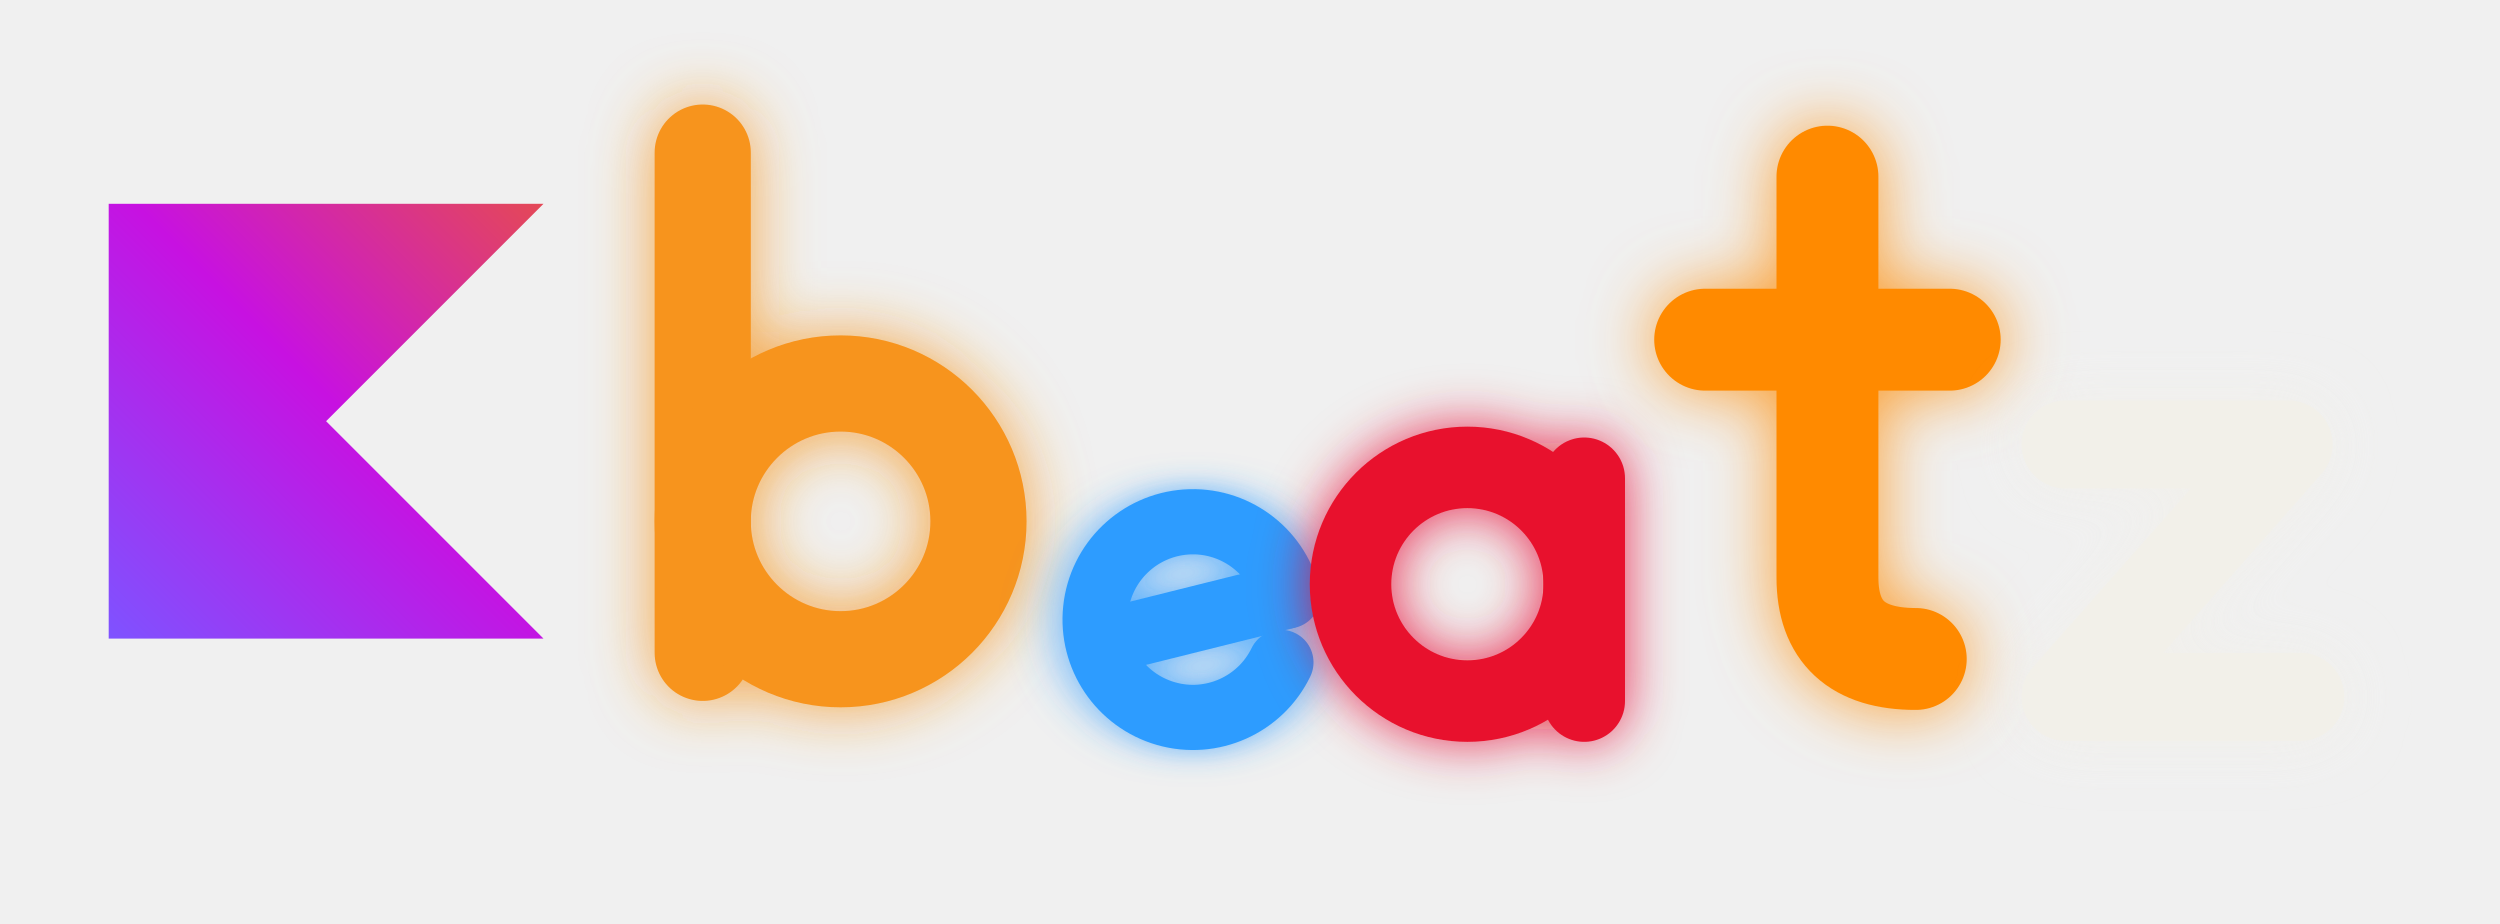
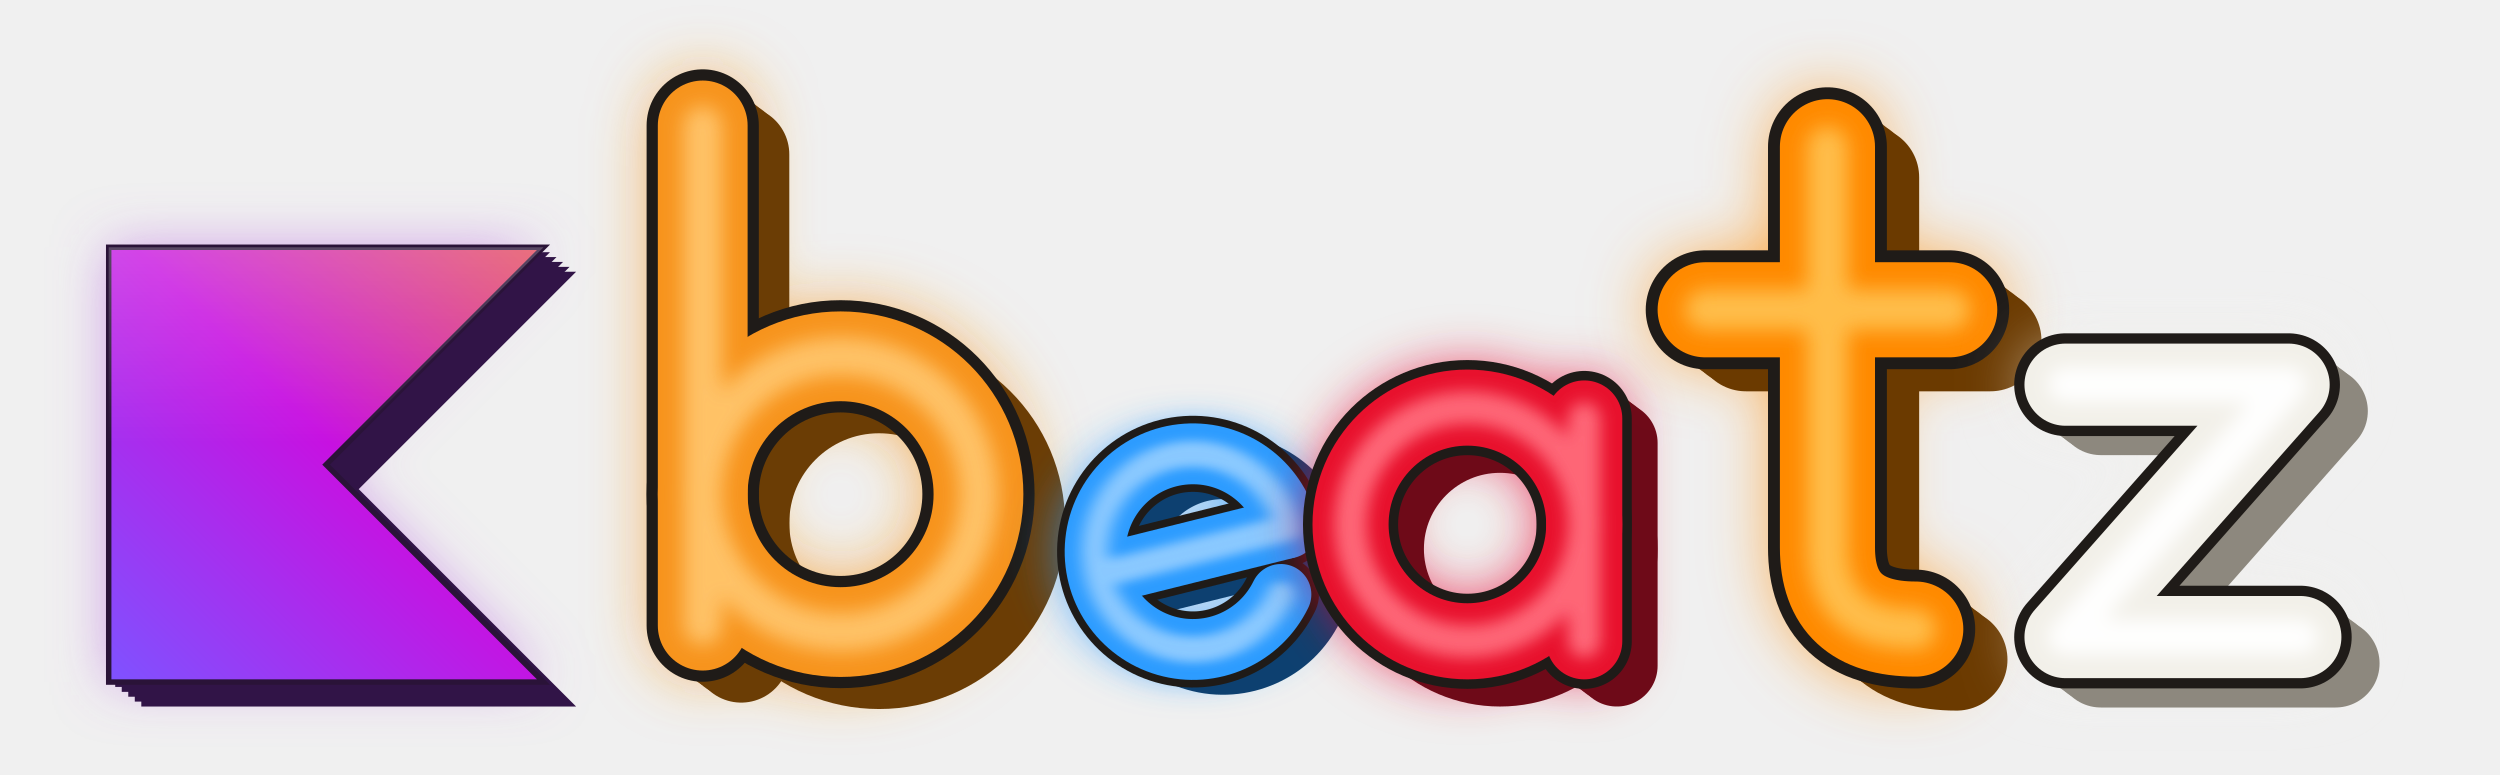
- <svg xmlns="http://www.w3.org/2000/svg" xmlns:xlink="http://www.w3.org/1999/xlink" viewBox="0 0 920 340" width="920" height="340" role="img" aria-label="kbeatz logo">
+ <svg xmlns="http://www.w3.org/2000/svg" xmlns:xlink="http://www.w3.org/1999/xlink" viewBox="0 25 920 285" width="920" height="285" role="img" aria-label="kbeatz logo">
  <defs>
    <linearGradient id="kotlin-gradient" x1="99.6%" y1="0.4%" x2="0.4%" y2="99.6%">
      <stop offset="0%" stop-color="#E44857" />
      <stop offset="47%" stop-color="#C711E1" />
      <stop offset="100%" stop-color="#7F52FF" />
    </linearGradient>
-     <radialGradient id="bg-gradient" cx="50%" cy="42%" r="75%">
-       <stop offset="0%" stop-color="#2b1c22" />
-       <stop offset="100%" stop-color="#140a0e" />
+     <linearGradient id="k-sheen" x1="0%" y1="0%" x2="0%" y2="100%">
+       <stop offset="0%" stop-color="#ffffff" stop-opacity="0.22" />
+       <stop offset="45%" stop-color="#ffffff" stop-opacity="0" />
+     </linearGradient>
+     <radialGradient id="wall-gradient" cx="50%" cy="45%" r="80%">
+       <stop offset="0%" stop-color="#2e1d24" />
+       <stop offset="100%" stop-color="#120a0e" />
    </radialGradient>
+     <linearGradient id="floor-gradient" x1="0%" y1="0%" x2="0%" y2="100%">
+       <stop offset="0%" stop-color="#432822" />
+       <stop offset="100%" stop-color="#150b0d" />
+     </linearGradient>
+     <pattern id="wall-dots" width="46" height="42" patternUnits="userSpaceOnUse" patternTransform="rotate(-6)">
+       <ellipse cx="23" cy="21" rx="12" ry="8" fill="#e8e4da" />
+     </pattern>
    <filter id="glow" x="-60%" y="-60%" width="220%" height="220%">
      <feGaussianBlur stdDeviation="10" />
    </filter>
-     <g id="letter-b" fill="none" stroke="currentColor" stroke-width="30" stroke-linecap="round" stroke-linejoin="round">
+     <filter id="hot-core" x="-40%" y="-40%" width="180%" height="180%">
+       <feGaussianBlur stdDeviation="3" />
+     </filter>
+     <filter id="light-pool" x="-80%" y="-200%" width="260%" height="500%">
+       <feGaussianBlur stdDeviation="12" />
+     </filter>
+     <filter id="reflection-blur" x="-30%" y="-30%" width="160%" height="160%">
+       <feGaussianBlur stdDeviation="5" />
+     </filter>
+     <g id="letter-b" fill="none" stroke-linecap="round" stroke-linejoin="round">
      <path d="M 20 12 L 20 168" />
      <path d="M 20 127 a 43 43 0 1 0 86 0 a 43 43 0 1 0 -86 0" />
    </g>
-     <g id="letter-e" fill="none" stroke="currentColor" stroke-width="30" stroke-linecap="round" stroke-linejoin="round">
+     <g id="letter-e" fill="none" stroke-linecap="round" stroke-linejoin="round">
      <path d="M 100 125 A 45 45 0 1 0 89.5 153.9" />
      <path d="M 14 125 L 98 125" />
    </g>
-     <g id="letter-a" fill="none" stroke="currentColor" stroke-width="30" stroke-linecap="round" stroke-linejoin="round">
+     <g id="letter-a" fill="none" stroke-linecap="round" stroke-linejoin="round">
      <path d="M 12 127 a 43 43 0 1 0 86 0 a 43 43 0 1 0 -86 0" />
      <path d="M 98 88 L 98 170" />
    </g>
-     <g id="letter-t" fill="none" stroke="currentColor" stroke-width="30" stroke-linecap="round" stroke-linejoin="round">
+     <g id="letter-t" fill="none" stroke-linecap="round" stroke-linejoin="round">
      <path d="M 50 28 L 50 146 Q 50 170 76 170" />
      <path d="M 14 76 L 86 76" />
    </g>
-     <g id="letter-z" fill="none" stroke="currentColor" stroke-width="30" stroke-linecap="round" stroke-linejoin="round">
+     <g id="letter-z" fill="none" stroke-linecap="round" stroke-linejoin="round">
      <path d="M 14 82 L 90 82 L 14 168 L 94 168" />
    </g>
+     <path id="k-mark" d="M 0 0 H 160 L 80 80 L 160 160 H 0 Z" />
+     <g id="artwork">
+       <g transform="translate(40,116)">
+         <use xlink:href="#k-mark" fill="#B14FE0" filter="url(#glow)" opacity="0.5" />
+         <g fill="#311447">
+           <use xlink:href="#k-mark" transform="translate(12,9)" />
+           <use xlink:href="#k-mark" transform="translate(9.6,7.2)" />
+           <use xlink:href="#k-mark" transform="translate(7.2,5.4)" />
+           <use xlink:href="#k-mark" transform="translate(4.8,3.6)" />
+           <use xlink:href="#k-mark" transform="translate(2.4,1.8)" />
+         </g>
+         <use xlink:href="#k-mark" fill="url(#kotlin-gradient)" stroke="#2a1338" stroke-width="2" />
+         <use xlink:href="#k-mark" fill="url(#k-sheen)" />
+       </g>
+       <g transform="translate(235,57) scale(1.18)">
+         <use xlink:href="#letter-b" stroke="#F7941D" stroke-width="30" filter="url(#glow)" opacity="0.75" />
+         <g stroke="#6b3d05" stroke-width="30">
+           <use xlink:href="#letter-b" transform="translate(12,9)" />
+           <use xlink:href="#letter-b" transform="translate(9.6,7.2)" />
+           <use xlink:href="#letter-b" transform="translate(7.2,5.4)" />
+           <use xlink:href="#letter-b" transform="translate(4.8,3.6)" />
+           <use xlink:href="#letter-b" transform="translate(2.4,1.8)" />
+         </g>
+         <use xlink:href="#letter-b" stroke="#1f1b18" stroke-width="35" />
+         <use xlink:href="#letter-b" stroke="#F7941D" stroke-width="28" />
+         <use xlink:href="#letter-b" stroke="#FFC46B" stroke-width="12" filter="url(#hot-core)" opacity="0.95" />
+       </g>
+       <g transform="translate(395,128) scale(0.8) rotate(-14 55 125)">
+         <use xlink:href="#letter-e" stroke="#2D9CFF" stroke-width="30" filter="url(#glow)" opacity="0.75" />
+         <g stroke="#0d4070" stroke-width="30">
+           <use xlink:href="#letter-e" transform="translate(12,9)" />
+           <use xlink:href="#letter-e" transform="translate(9.6,7.2)" />
+           <use xlink:href="#letter-e" transform="translate(7.2,5.4)" />
+           <use xlink:href="#letter-e" transform="translate(4.8,3.6)" />
+           <use xlink:href="#letter-e" transform="translate(2.4,1.8)" />
+         </g>
+         <use xlink:href="#letter-e" stroke="#1f1b18" stroke-width="35" />
+         <use xlink:href="#letter-e" stroke="#2D9CFF" stroke-width="28" />
+         <use xlink:href="#letter-e" stroke="#8FCBFF" stroke-width="12" filter="url(#hot-core)" opacity="0.95" />
+       </g>
+       <g transform="translate(485,91)">
+         <use xlink:href="#letter-a" stroke="#E8112D" stroke-width="30" filter="url(#glow)" opacity="0.75" />
+         <g stroke="#6e0a18" stroke-width="30">
+           <use xlink:href="#letter-a" transform="translate(12,9)" />
+           <use xlink:href="#letter-a" transform="translate(9.6,7.2)" />
+           <use xlink:href="#letter-a" transform="translate(7.2,5.4)" />
+           <use xlink:href="#letter-a" transform="translate(4.8,3.6)" />
+           <use xlink:href="#letter-a" transform="translate(2.4,1.8)" />
+         </g>
+         <use xlink:href="#letter-a" stroke="#1f1b18" stroke-width="35" />
+         <use xlink:href="#letter-a" stroke="#E8112D" stroke-width="28" />
+         <use xlink:href="#letter-a" stroke="#FF6B7A" stroke-width="12" filter="url(#hot-core)" opacity="0.95" />
+       </g>
+       <g transform="translate(610,44) scale(1.25)">
+         <use xlink:href="#letter-t" stroke="#FF8A00" stroke-width="30" filter="url(#glow)" opacity="0.75" />
+         <g stroke="#6b3a00" stroke-width="30">
+           <use xlink:href="#letter-t" transform="translate(12,9)" />
+           <use xlink:href="#letter-t" transform="translate(9.6,7.2)" />
+           <use xlink:href="#letter-t" transform="translate(7.2,5.4)" />
+           <use xlink:href="#letter-t" transform="translate(4.8,3.6)" />
+           <use xlink:href="#letter-t" transform="translate(2.4,1.8)" />
+         </g>
+         <use xlink:href="#letter-t" stroke="#1f1b18" stroke-width="35" />
+         <use xlink:href="#letter-t" stroke="#FF8A00" stroke-width="28" />
+         <use xlink:href="#letter-t" stroke="#FFC04D" stroke-width="12" filter="url(#hot-core)" opacity="0.95" />
+       </g>
+       <g transform="translate(745,78) scale(1.08)">
+         <use xlink:href="#letter-z" stroke="#F2F0E9" stroke-width="30" filter="url(#glow)" opacity="0.6" />
+         <g stroke="#8d887e" stroke-width="30">
+           <use xlink:href="#letter-z" transform="translate(12,9)" />
+           <use xlink:href="#letter-z" transform="translate(9.6,7.2)" />
+           <use xlink:href="#letter-z" transform="translate(7.2,5.4)" />
+           <use xlink:href="#letter-z" transform="translate(4.8,3.6)" />
+           <use xlink:href="#letter-z" transform="translate(2.4,1.8)" />
+         </g>
+         <use xlink:href="#letter-z" stroke="#1f1b18" stroke-width="35" />
+         <use xlink:href="#letter-z" stroke="#F2F0E9" stroke-width="28" />
+         <use xlink:href="#letter-z" stroke="#FFFFFF" stroke-width="12" filter="url(#hot-core)" opacity="0.95" />
+       </g>
+     </g>
  </defs>
-   <g transform="translate(40,75)">
-     <path d="M 0 0 H 160 L 80 80 L 160 160 H 0 Z" fill="url(#kotlin-gradient)" />
-   </g>
-   <g transform="translate(235,42) scale(1.18)">
-     <use xlink:href="#letter-b" color="#F7941D" filter="url(#glow)" opacity="0.8" />
-     <use xlink:href="#letter-b" color="#F7941D" />
-   </g>
-   <g transform="translate(395,128) scale(0.8) rotate(-14 55 125)">
-     <use xlink:href="#letter-e" color="#2D9CFF" filter="url(#glow)" opacity="0.8" />
-     <use xlink:href="#letter-e" color="#2D9CFF" />
-   </g>
-   <g transform="translate(485,88)">
-     <use xlink:href="#letter-a" color="#E8112D" filter="url(#glow)" opacity="0.8" />
-     <use xlink:href="#letter-a" color="#E8112D" />
-   </g>
-   <g transform="translate(610,30) scale(1.25)">
-     <use xlink:href="#letter-t" color="#FF8A00" filter="url(#glow)" opacity="0.8" />
-     <use xlink:href="#letter-t" color="#FF8A00" />
-   </g>
-   <g transform="translate(745,75) scale(1.08)">
-     <use xlink:href="#letter-z" color="#F2F0E9" filter="url(#glow)" opacity="0.7" />
-     <use xlink:href="#letter-z" color="#F2F0E9" />
-   </g>
+   <use xlink:href="#artwork" />
</svg>
